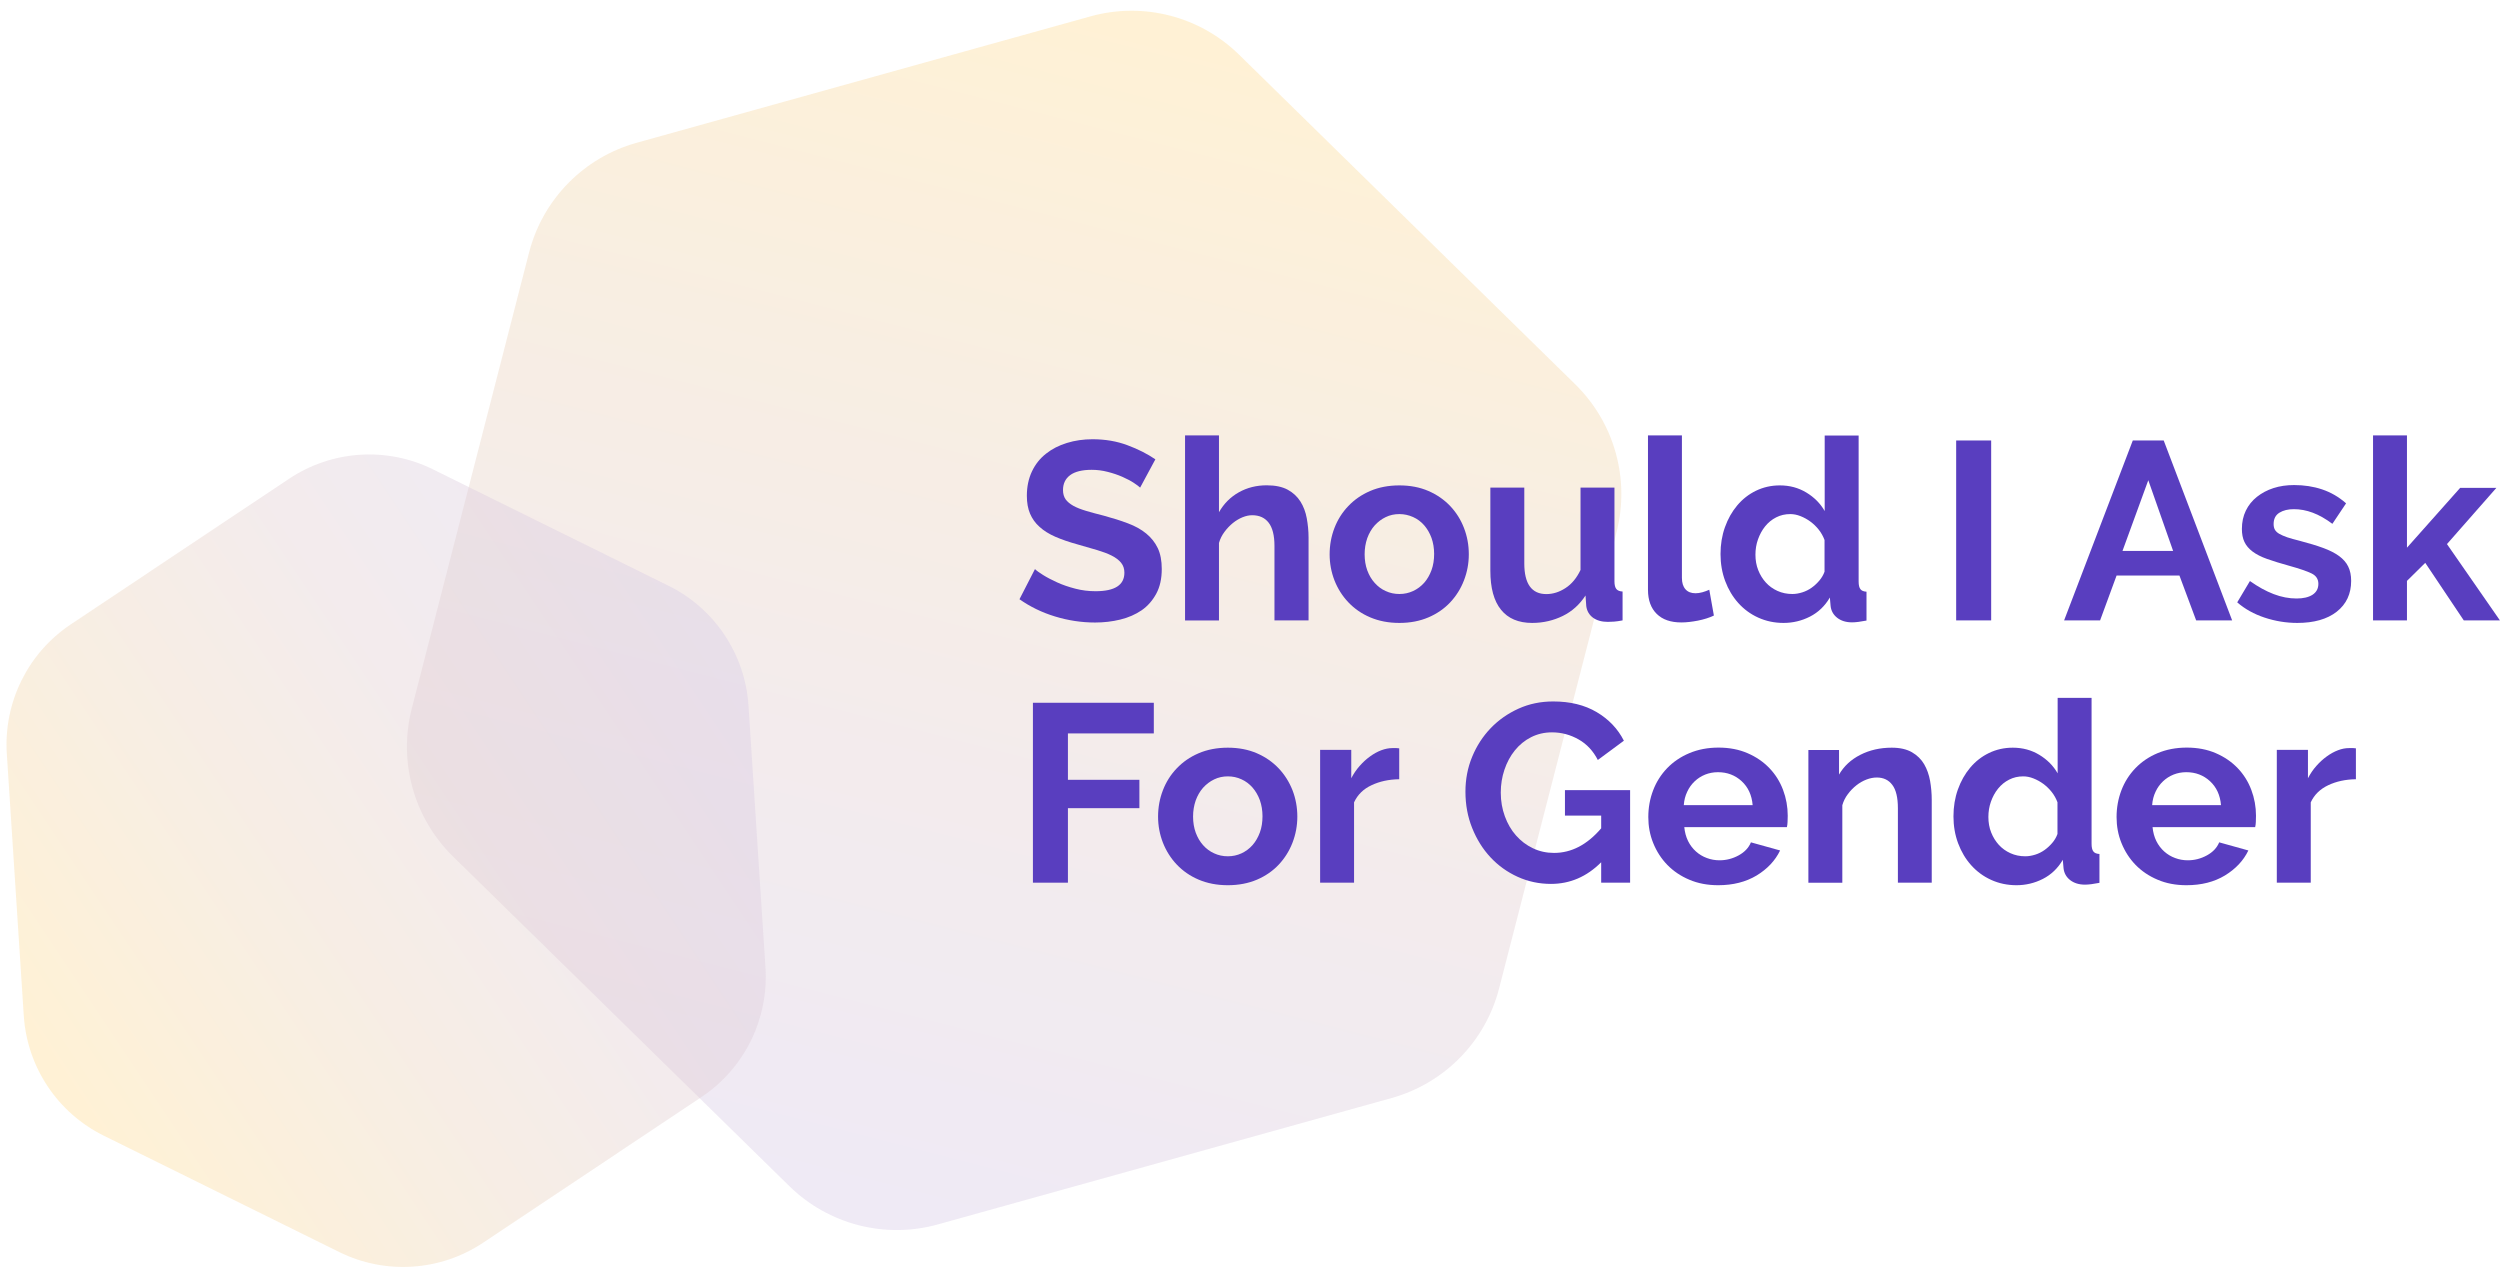
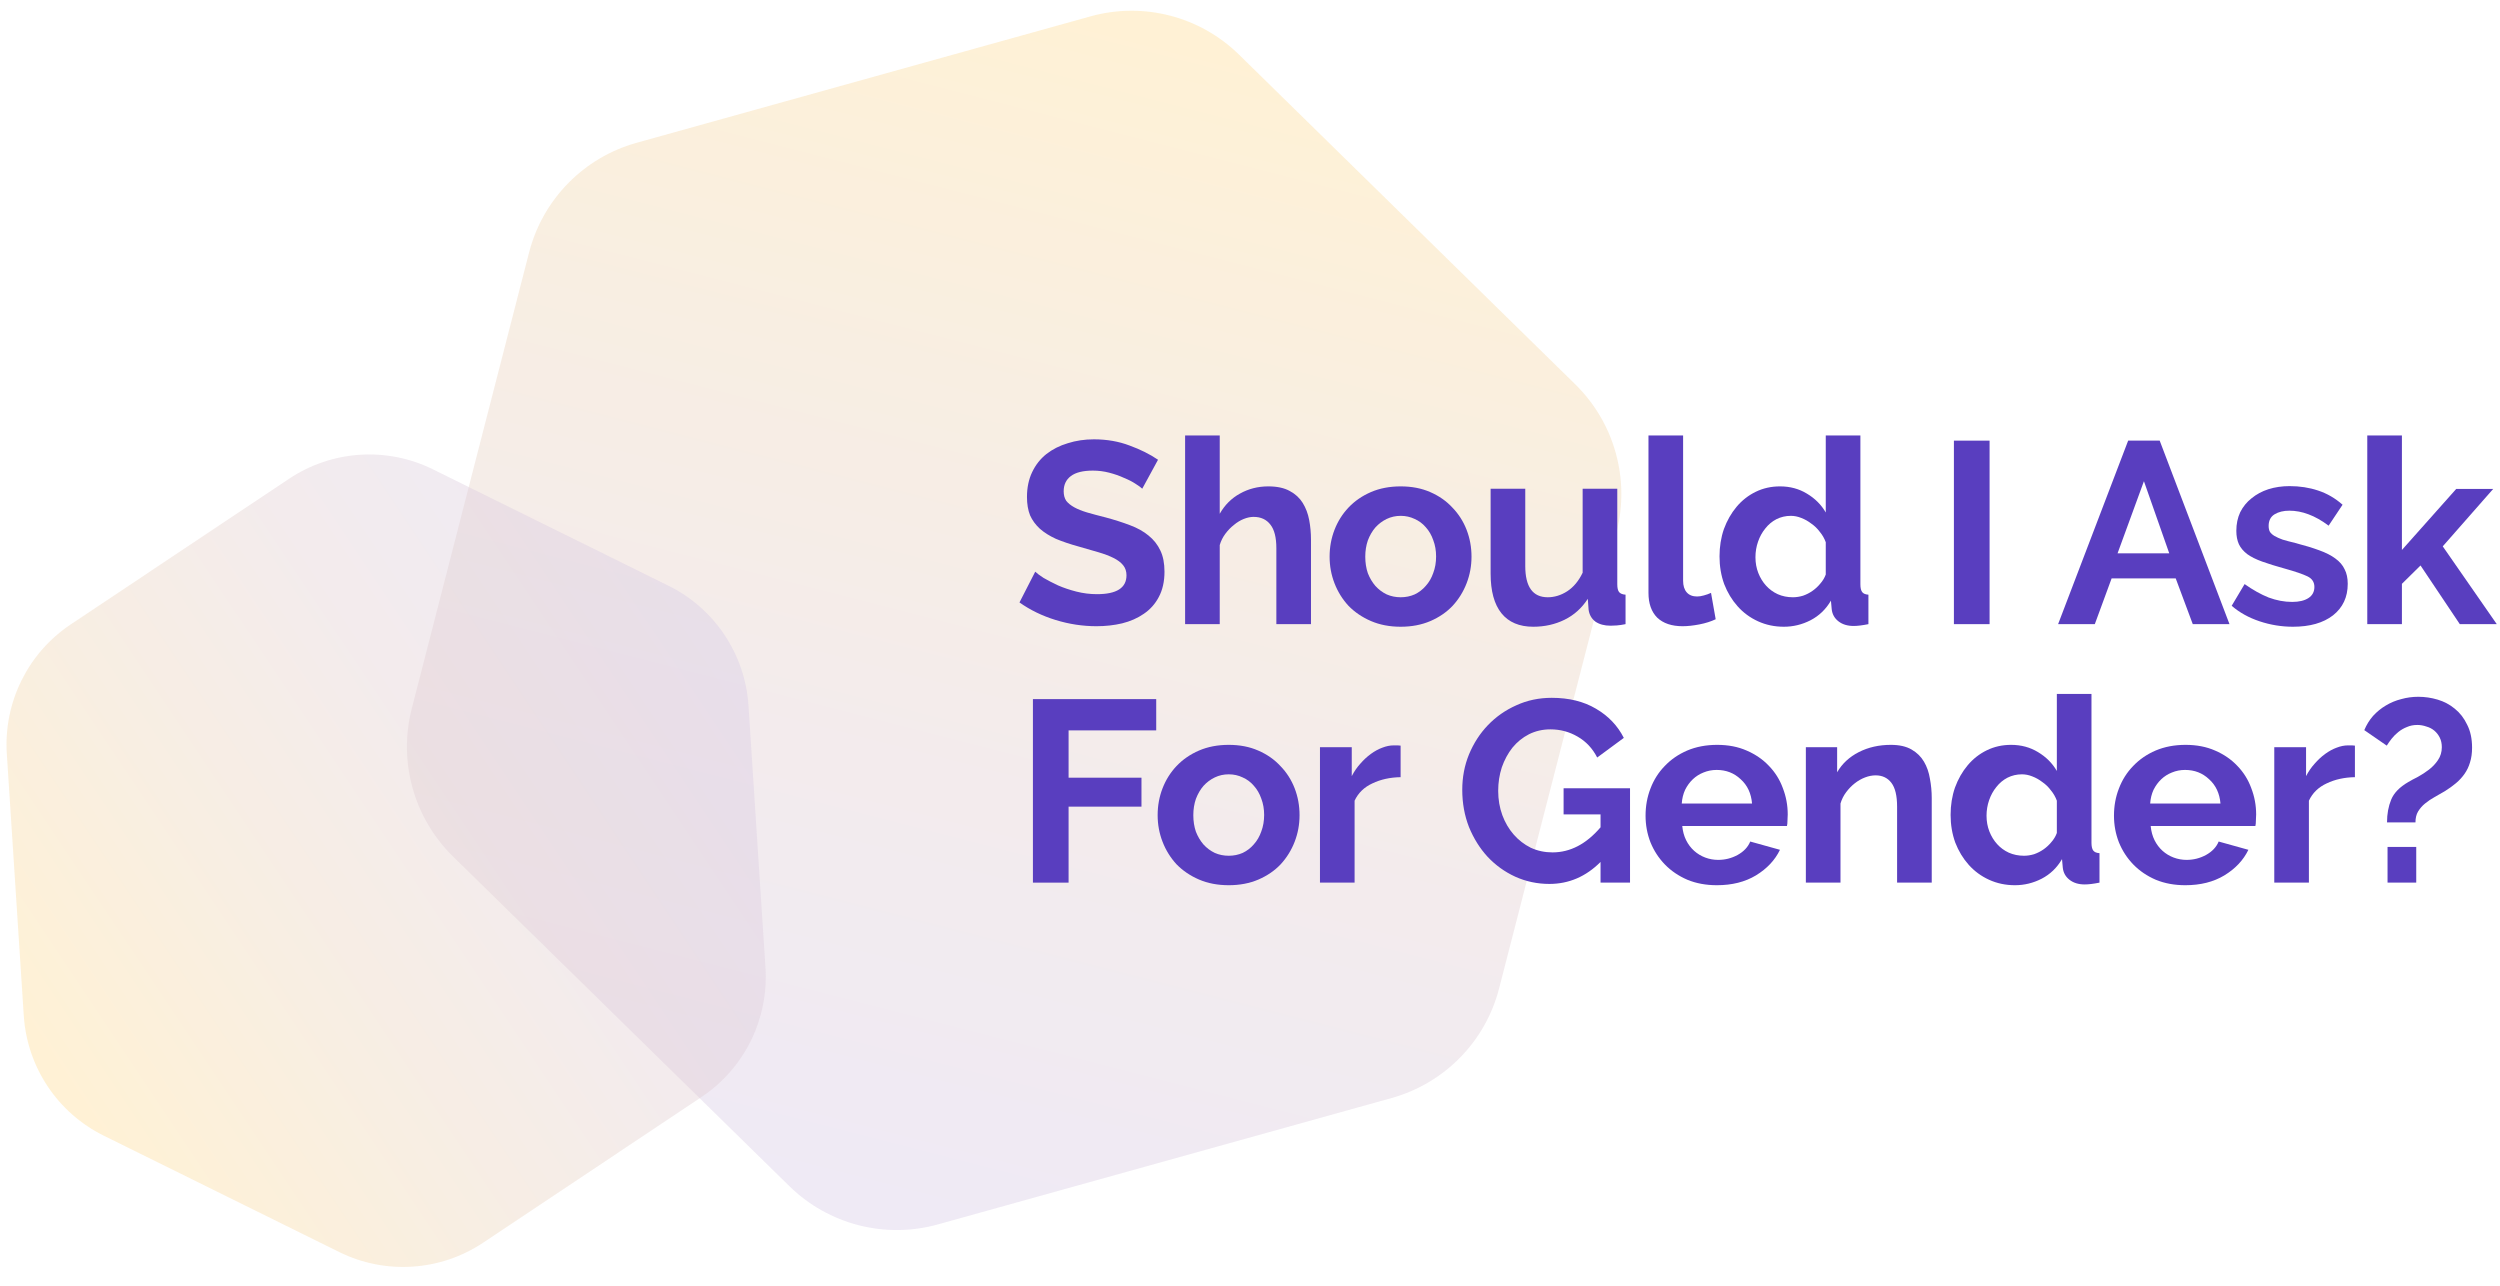
<svg xmlns="http://www.w3.org/2000/svg" width="210" height="108" viewBox="0 0 210 108" fill="none">
  <path opacity="0.4" d="M125.927 83.02L135.786 44.711C136.936 40.25 135.614 35.513 132.323 32.284L104.081 4.592C100.79 1.363 96.025 0.138 91.591 1.377L53.476 11.994C49.035 13.233 45.593 16.744 44.443 21.206L34.59 59.514C33.441 63.976 34.762 68.713 38.053 71.942L66.303 99.633C69.594 102.862 74.358 104.088 78.792 102.848L116.901 92.232C121.342 90.992 124.784 87.481 125.927 83.02Z" fill="url(#paint0_linear)" />
  <path opacity="0.4" d="M24.284 40.215L5.942 52.45C2.341 54.853 0.296 58.998 0.572 63.315L1.997 85.319C2.279 89.643 4.84 93.485 8.723 95.399L28.49 105.169C32.373 107.09 36.986 106.787 40.587 104.384L58.929 92.149C62.53 89.746 64.575 85.602 64.299 81.284L62.874 59.28C62.592 54.956 60.031 51.114 56.147 49.2L36.38 39.431C32.497 37.51 27.891 37.812 24.284 40.215Z" fill="url(#paint1_linear)" />
-   <path d="M95.771 40.959C95.674 40.863 95.488 40.725 95.227 40.553C94.965 40.381 94.641 40.215 94.27 40.05C93.891 39.885 93.485 39.747 93.044 39.637C92.604 39.52 92.156 39.465 91.702 39.465C90.896 39.465 90.29 39.616 89.891 39.913C89.492 40.209 89.292 40.629 89.292 41.166C89.292 41.475 89.368 41.737 89.512 41.944C89.664 42.15 89.877 42.329 90.159 42.487C90.442 42.646 90.8 42.783 91.233 42.914C91.667 43.045 92.163 43.176 92.734 43.321C93.471 43.52 94.146 43.734 94.745 43.961C95.351 44.188 95.86 44.47 96.28 44.815C96.7 45.159 97.024 45.565 97.251 46.04C97.478 46.515 97.588 47.1 97.588 47.796C97.588 48.601 97.437 49.297 97.127 49.868C96.817 50.44 96.411 50.908 95.895 51.266C95.378 51.617 94.779 51.879 94.105 52.044C93.43 52.209 92.728 52.292 91.984 52.292C90.848 52.292 89.726 52.12 88.617 51.782C87.509 51.445 86.517 50.956 85.636 50.336L86.937 47.803C87.068 47.934 87.295 48.099 87.626 48.305C87.956 48.512 88.356 48.718 88.81 48.925C89.264 49.132 89.767 49.304 90.325 49.448C90.875 49.593 91.447 49.662 92.025 49.662C93.643 49.662 94.449 49.145 94.449 48.106C94.449 47.782 94.359 47.5 94.173 47.273C93.987 47.045 93.726 46.846 93.388 46.674C93.051 46.502 92.638 46.35 92.156 46.205C91.674 46.061 91.137 45.909 90.538 45.737C89.815 45.538 89.189 45.324 88.652 45.09C88.121 44.856 87.674 44.581 87.323 44.257C86.965 43.94 86.703 43.568 86.524 43.148C86.345 42.728 86.256 42.233 86.256 41.648C86.256 40.883 86.4 40.202 86.682 39.603C86.965 39.004 87.357 38.508 87.867 38.109C88.369 37.709 88.954 37.413 89.622 37.207C90.29 37 91.006 36.897 91.77 36.897C92.838 36.897 93.815 37.062 94.71 37.4C95.605 37.73 96.383 38.129 97.051 38.584L95.771 40.959Z" fill="#593EBF" />
-   <path d="M109.906 52.113H107.055V45.854C107.055 44.973 106.89 44.326 106.566 43.906C106.243 43.486 105.781 43.279 105.182 43.279C104.928 43.279 104.659 43.334 104.37 43.451C104.088 43.568 103.819 43.727 103.564 43.933C103.31 44.14 103.076 44.381 102.862 44.67C102.649 44.952 102.49 45.269 102.394 45.606V52.12H99.544V36.573H102.394V43.025C102.807 42.302 103.365 41.744 104.067 41.351C104.769 40.959 105.547 40.766 106.401 40.766C107.124 40.766 107.716 40.89 108.171 41.138C108.625 41.386 108.976 41.716 109.238 42.13C109.499 42.543 109.671 43.011 109.768 43.534C109.864 44.057 109.919 44.601 109.919 45.152V52.113H109.906Z" fill="#593EBF" />
-   <path d="M117.548 52.326C116.639 52.326 115.827 52.168 115.097 51.858C114.367 51.548 113.761 51.121 113.259 50.591C112.756 50.061 112.37 49.448 112.095 48.753C111.827 48.057 111.689 47.328 111.689 46.563C111.689 45.785 111.827 45.042 112.095 44.346C112.364 43.651 112.749 43.038 113.259 42.508C113.761 41.978 114.374 41.551 115.097 41.241C115.82 40.931 116.639 40.773 117.548 40.773C118.457 40.773 119.269 40.931 119.985 41.241C120.701 41.551 121.314 41.978 121.817 42.508C122.319 43.038 122.705 43.651 122.973 44.346C123.242 45.042 123.38 45.779 123.38 46.563C123.38 47.328 123.242 48.057 122.973 48.753C122.705 49.448 122.319 50.061 121.824 50.591C121.328 51.121 120.715 51.548 119.992 51.858C119.269 52.168 118.457 52.326 117.548 52.326ZM114.629 46.557C114.629 47.052 114.705 47.507 114.849 47.906C115.001 48.312 115.2 48.663 115.469 48.959C115.73 49.255 116.04 49.49 116.398 49.648C116.749 49.813 117.135 49.896 117.548 49.896C117.961 49.896 118.34 49.813 118.698 49.648C119.056 49.483 119.359 49.255 119.627 48.959C119.889 48.663 120.095 48.305 120.247 47.892C120.398 47.479 120.467 47.025 120.467 46.529C120.467 46.047 120.392 45.599 120.247 45.186C120.095 44.773 119.889 44.422 119.627 44.119C119.366 43.823 119.056 43.589 118.698 43.431C118.34 43.272 117.961 43.183 117.548 43.183C117.135 43.183 116.749 43.266 116.398 43.438C116.04 43.61 115.737 43.844 115.469 44.14C115.207 44.436 115.001 44.794 114.849 45.207C114.705 45.627 114.629 46.075 114.629 46.557Z" fill="#593EBF" />
-   <path d="M128.702 52.326C127.552 52.326 126.677 51.954 126.085 51.218C125.486 50.481 125.19 49.386 125.19 47.94V40.959H128.041V47.328C128.041 49.042 128.66 49.903 129.893 49.903C130.444 49.903 130.981 49.737 131.497 49.4C132.013 49.069 132.44 48.56 132.764 47.878V40.959H135.614V48.835C135.614 49.132 135.669 49.345 135.773 49.476C135.876 49.607 136.055 49.675 136.296 49.689V52.113C136.014 52.168 135.773 52.202 135.58 52.216C135.387 52.23 135.215 52.237 135.057 52.237C134.547 52.237 134.134 52.12 133.81 51.886C133.494 51.651 133.301 51.328 133.246 50.915L133.184 50.02C132.688 50.784 132.048 51.362 131.27 51.741C130.492 52.12 129.638 52.326 128.702 52.326Z" fill="#593EBF" />
-   <path d="M138.43 36.573H141.281V48.539C141.281 48.953 141.377 49.269 141.577 49.496C141.776 49.724 142.059 49.834 142.43 49.834C142.603 49.834 142.788 49.806 142.995 49.751C143.202 49.696 143.394 49.62 143.58 49.538L143.966 51.706C143.58 51.892 143.133 52.03 142.623 52.133C142.114 52.23 141.652 52.285 141.239 52.285C140.344 52.285 139.656 52.051 139.167 51.569C138.678 51.087 138.43 50.419 138.43 49.538V36.573Z" fill="#593EBF" />
-   <path d="M149.818 52.326C149.054 52.326 148.345 52.175 147.691 51.879C147.037 51.583 146.479 51.169 146.011 50.646C145.543 50.123 145.178 49.51 144.916 48.808C144.654 48.106 144.524 47.348 144.524 46.543C144.524 45.73 144.647 44.98 144.895 44.285C145.143 43.589 145.487 42.976 145.928 42.453C146.369 41.93 146.892 41.517 147.505 41.221C148.118 40.925 148.785 40.773 149.508 40.773C150.335 40.773 151.071 40.973 151.732 41.372C152.393 41.772 152.91 42.288 153.274 42.928V36.587H156.125V48.849C156.125 49.145 156.173 49.359 156.276 49.49C156.373 49.62 156.545 49.689 156.786 49.703V52.127C156.29 52.223 155.884 52.278 155.574 52.278C155.065 52.278 154.645 52.147 154.321 51.892C153.997 51.638 153.811 51.3 153.77 50.894L153.708 50.192C153.295 50.901 152.737 51.438 152.035 51.796C151.333 52.154 150.589 52.326 149.818 52.326ZM150.562 49.896C150.83 49.896 151.106 49.848 151.395 49.758C151.677 49.669 151.939 49.538 152.18 49.366C152.421 49.194 152.634 48.994 152.827 48.767C153.02 48.539 153.164 48.292 153.261 48.023V45.358C153.144 45.049 152.985 44.76 152.779 44.498C152.572 44.236 152.338 44.009 152.076 43.816C151.815 43.623 151.539 43.472 151.243 43.355C150.947 43.238 150.665 43.183 150.383 43.183C149.956 43.183 149.563 43.272 149.198 43.458C148.834 43.644 148.531 43.892 148.269 44.216C148.014 44.532 147.815 44.904 147.67 45.31C147.525 45.717 147.457 46.15 147.457 46.591C147.457 47.059 147.532 47.493 147.691 47.892C147.849 48.292 148.062 48.636 148.331 48.932C148.599 49.228 148.923 49.462 149.302 49.634C149.694 49.813 150.107 49.896 150.562 49.896Z" fill="#593EBF" />
-   <path d="M164.318 52.113V37H167.258V52.113H164.318Z" fill="#593EBF" />
-   <path d="M179.155 37H181.751L187.5 52.113H184.477L183.073 48.347H177.792L176.408 52.113H173.385L179.155 37ZM182.543 46.281L180.456 40.339L178.288 46.281H182.543Z" fill="#593EBF" />
-   <path d="M192.973 52.326C192.037 52.326 191.121 52.175 190.226 51.879C189.331 51.583 188.567 51.156 187.927 50.598L188.994 48.808C189.675 49.29 190.336 49.655 190.984 49.903C191.631 50.151 192.271 50.274 192.911 50.274C193.476 50.274 193.924 50.171 194.254 49.958C194.578 49.744 194.743 49.441 194.743 49.042C194.743 48.643 194.55 48.353 194.171 48.168C193.786 47.982 193.166 47.768 192.299 47.527C191.576 47.328 190.956 47.135 190.447 46.956C189.937 46.777 189.524 46.563 189.214 46.329C188.904 46.095 188.677 45.827 188.533 45.524C188.388 45.221 188.319 44.856 188.319 44.429C188.319 43.864 188.429 43.348 188.65 42.894C188.87 42.439 189.18 42.054 189.579 41.737C189.978 41.42 190.44 41.172 190.97 41C191.5 40.828 192.078 40.745 192.705 40.745C193.545 40.745 194.323 40.863 195.06 41.11C195.796 41.358 196.464 41.744 197.07 42.281L195.92 44.002C195.349 43.575 194.805 43.266 194.268 43.066C193.731 42.866 193.207 42.77 192.684 42.77C192.202 42.77 191.796 42.866 191.472 43.066C191.149 43.266 190.984 43.582 190.984 44.023C190.984 44.222 191.025 44.388 191.101 44.512C191.176 44.636 191.3 44.753 191.472 44.849C191.645 44.945 191.865 45.042 192.14 45.138C192.416 45.228 192.76 45.324 193.173 45.427C193.937 45.627 194.598 45.827 195.142 46.026C195.686 46.226 196.134 46.453 196.485 46.708C196.829 46.963 197.091 47.259 197.249 47.589C197.414 47.92 197.497 48.326 197.497 48.794C197.497 49.889 197.091 50.749 196.285 51.383C195.48 52.016 194.364 52.326 192.973 52.326Z" fill="#593EBF" />
-   <path d="M206.957 52.113L203.721 47.279L202.185 48.794V52.113H199.335V36.573H202.185V46.006L206.654 40.98H209.697L205.545 45.703L209.993 52.113H206.957Z" fill="#593EBF" />
-   <path d="M86.765 74.145V59.032H96.92V61.607H89.705V65.504H95.709V67.886H89.705V74.145H86.765Z" fill="#593EBF" />
-   <path d="M103.138 74.358C102.229 74.358 101.416 74.2 100.687 73.89C99.957 73.58 99.351 73.153 98.848 72.623C98.346 72.093 97.96 71.48 97.685 70.785C97.416 70.09 97.278 69.36 97.278 68.596C97.278 67.817 97.416 67.074 97.685 66.379C97.953 65.683 98.339 65.07 98.848 64.54C99.351 64.01 99.964 63.583 100.687 63.273C101.409 62.964 102.229 62.805 103.138 62.805C104.046 62.805 104.859 62.964 105.575 63.273C106.291 63.583 106.904 64.01 107.406 64.54C107.909 65.07 108.294 65.683 108.57 66.379C108.838 67.074 108.976 67.811 108.976 68.596C108.976 69.36 108.838 70.09 108.57 70.785C108.301 71.48 107.916 72.093 107.42 72.623C106.924 73.153 106.312 73.58 105.589 73.89C104.866 74.2 104.04 74.358 103.138 74.358ZM100.218 68.589C100.218 69.084 100.294 69.539 100.439 69.938C100.59 70.344 100.79 70.695 101.058 70.992C101.32 71.287 101.63 71.522 101.988 71.68C102.339 71.845 102.724 71.928 103.138 71.928C103.551 71.928 103.929 71.845 104.287 71.68C104.639 71.515 104.948 71.287 105.21 70.992C105.472 70.695 105.678 70.337 105.83 69.924C105.981 69.511 106.05 69.057 106.05 68.561C106.05 68.079 105.974 67.632 105.83 67.219C105.678 66.805 105.472 66.454 105.21 66.151C104.948 65.855 104.639 65.621 104.287 65.463C103.929 65.298 103.551 65.215 103.138 65.215C102.724 65.215 102.346 65.298 101.988 65.47C101.63 65.642 101.327 65.876 101.058 66.172C100.797 66.468 100.59 66.826 100.439 67.239C100.294 67.659 100.218 68.107 100.218 68.589Z" fill="#593EBF" />
-   <path d="M117.527 65.456C116.66 65.47 115.889 65.635 115.207 65.959C114.525 66.275 114.037 66.757 113.741 67.397V74.145H110.89V62.991H113.506V65.373C113.706 64.988 113.94 64.644 114.209 64.341C114.477 64.038 114.766 63.769 115.083 63.542C115.393 63.315 115.71 63.142 116.033 63.019C116.35 62.902 116.66 62.84 116.956 62.84C117.114 62.84 117.231 62.84 117.307 62.84C117.383 62.84 117.458 62.846 117.534 62.86V65.456H117.527Z" fill="#593EBF" />
-   <path d="M134.492 72.437C133.287 73.642 131.883 74.248 130.278 74.248C129.287 74.248 128.351 74.048 127.476 73.649C126.602 73.25 125.844 72.706 125.197 72.01C124.55 71.315 124.04 70.496 123.662 69.552C123.283 68.609 123.097 67.59 123.097 66.496C123.097 65.463 123.283 64.485 123.662 63.569C124.04 62.654 124.557 61.855 125.218 61.166C125.879 60.478 126.657 59.934 127.552 59.528C128.447 59.122 129.418 58.922 130.471 58.922C131.889 58.922 133.108 59.218 134.12 59.817C135.132 60.416 135.897 61.215 136.406 62.22L134.217 63.838C133.831 63.087 133.301 62.509 132.612 62.117C131.924 61.724 131.173 61.518 130.368 61.518C129.728 61.518 129.142 61.655 128.612 61.924C128.082 62.192 127.628 62.564 127.249 63.032C126.87 63.501 126.581 64.038 126.375 64.65C126.168 65.263 126.065 65.903 126.065 66.585C126.065 67.294 126.182 67.955 126.409 68.575C126.636 69.194 126.946 69.731 127.345 70.179C127.745 70.633 128.213 70.991 128.764 71.253C129.308 71.515 129.9 71.645 130.54 71.645C132 71.645 133.322 70.957 134.499 69.58V68.513H131.456V66.372H136.929V74.145H134.499V72.437H134.492Z" fill="#593EBF" />
-   <path d="M144.331 74.358C143.436 74.358 142.63 74.207 141.907 73.897C141.184 73.594 140.565 73.174 140.055 72.651C139.546 72.127 139.153 71.515 138.871 70.819C138.589 70.124 138.458 69.394 138.458 68.63C138.458 67.838 138.595 67.088 138.864 66.385C139.132 65.683 139.525 65.064 140.034 64.533C140.544 64.003 141.164 63.576 141.9 63.267C142.637 62.957 143.449 62.798 144.358 62.798C145.267 62.798 146.079 62.957 146.795 63.267C147.512 63.576 148.124 63.996 148.627 64.52C149.13 65.043 149.515 65.656 149.777 66.351C150.038 67.046 150.169 67.769 150.169 68.52C150.169 68.706 150.162 68.885 150.155 69.05C150.148 69.222 150.128 69.36 150.1 69.477H141.48C141.522 69.918 141.632 70.31 141.797 70.647C141.969 70.992 142.189 71.281 142.458 71.522C142.726 71.763 143.029 71.948 143.374 72.073C143.718 72.203 144.069 72.265 144.441 72.265C145.005 72.265 145.542 72.127 146.045 71.852C146.548 71.577 146.892 71.212 147.078 70.757L149.529 71.439C149.116 72.293 148.462 72.988 147.56 73.539C146.651 74.083 145.577 74.358 144.331 74.358ZM147.222 67.632C147.154 66.792 146.844 66.124 146.3 65.621C145.756 65.119 145.088 64.864 144.31 64.864C143.924 64.864 143.566 64.933 143.236 65.064C142.899 65.201 142.609 65.387 142.355 65.628C142.1 65.869 141.886 66.158 141.728 66.502C141.563 66.847 141.466 67.219 141.439 67.632H147.222Z" fill="#593EBF" />
-   <path d="M162.273 74.145H159.423V67.886C159.423 66.991 159.264 66.337 158.954 65.931C158.645 65.518 158.211 65.311 157.653 65.311C157.371 65.311 157.082 65.366 156.779 65.483C156.476 65.6 156.2 65.759 155.939 65.965C155.677 66.172 155.436 66.413 155.223 66.702C155.009 66.984 154.851 67.301 154.755 67.638V74.152H151.904V62.998H154.479V65.064C154.892 64.354 155.484 63.803 156.269 63.404C157.054 63.005 157.929 62.805 158.906 62.805C159.602 62.805 160.166 62.936 160.607 63.191C161.048 63.446 161.385 63.783 161.626 64.189C161.867 64.602 162.032 65.07 162.128 65.594C162.218 66.117 162.266 66.654 162.266 67.191V74.145H162.273Z" fill="#593EBF" />
-   <path d="M169.385 74.358C168.621 74.358 167.912 74.207 167.258 73.911C166.604 73.615 166.046 73.201 165.578 72.678C165.11 72.155 164.745 71.542 164.483 70.84C164.221 70.138 164.091 69.38 164.091 68.575C164.091 67.762 164.215 67.012 164.462 66.317C164.71 65.621 165.055 65.008 165.495 64.485C165.936 63.962 166.459 63.549 167.072 63.253C167.685 62.957 168.352 62.805 169.075 62.805C169.902 62.805 170.638 63.005 171.299 63.404C171.96 63.803 172.477 64.32 172.842 64.96V58.619H175.692V70.881C175.692 71.177 175.74 71.391 175.843 71.522C175.94 71.652 176.112 71.721 176.353 71.735V74.159C175.857 74.255 175.451 74.31 175.141 74.31C174.632 74.31 174.212 74.179 173.888 73.924C173.564 73.67 173.379 73.332 173.337 72.926L173.275 72.224C172.862 72.933 172.304 73.47 171.602 73.828C170.9 74.186 170.149 74.358 169.385 74.358ZM170.129 71.928C170.397 71.928 170.673 71.88 170.962 71.79C171.244 71.701 171.506 71.57 171.747 71.398C171.988 71.225 172.201 71.026 172.394 70.799C172.587 70.571 172.731 70.324 172.828 70.055V67.391C172.711 67.081 172.552 66.791 172.346 66.53C172.139 66.268 171.905 66.041 171.644 65.848C171.382 65.656 171.106 65.504 170.81 65.387C170.514 65.27 170.232 65.215 169.95 65.215C169.523 65.215 169.13 65.304 168.766 65.49C168.401 65.676 168.098 65.924 167.836 66.248C167.574 66.571 167.382 66.936 167.237 67.342C167.093 67.749 167.024 68.182 167.024 68.623C167.024 69.091 167.099 69.525 167.258 69.924C167.416 70.324 167.63 70.668 167.898 70.964C168.167 71.26 168.49 71.494 168.869 71.666C169.261 71.845 169.674 71.928 170.129 71.928Z" fill="#593EBF" />
-   <path d="M183.665 74.358C182.77 74.358 181.964 74.207 181.241 73.897C180.518 73.594 179.899 73.174 179.389 72.651C178.88 72.127 178.487 71.515 178.205 70.819C177.923 70.124 177.792 69.394 177.792 68.63C177.792 67.838 177.93 67.088 178.198 66.385C178.467 65.683 178.859 65.064 179.369 64.533C179.878 64.003 180.498 63.576 181.234 63.267C181.971 62.957 182.784 62.798 183.692 62.798C184.601 62.798 185.414 62.957 186.13 63.267C186.846 63.576 187.458 63.996 187.961 64.52C188.464 65.043 188.849 65.656 189.111 66.351C189.372 67.046 189.503 67.769 189.503 68.52C189.503 68.706 189.496 68.885 189.49 69.05C189.483 69.222 189.462 69.36 189.434 69.477H180.814C180.856 69.918 180.966 70.31 181.131 70.647C181.303 70.992 181.524 71.281 181.792 71.522C182.061 71.763 182.364 71.948 182.708 72.073C183.052 72.203 183.403 72.265 183.775 72.265C184.34 72.265 184.877 72.127 185.379 71.852C185.882 71.577 186.226 71.212 186.412 70.757L188.863 71.439C188.45 72.293 187.796 72.988 186.894 73.539C185.992 74.083 184.918 74.358 183.665 74.358ZM186.563 67.632C186.495 66.792 186.185 66.124 185.641 65.621C185.097 65.119 184.429 64.864 183.651 64.864C183.265 64.864 182.907 64.933 182.577 65.064C182.24 65.201 181.95 65.387 181.696 65.628C181.441 65.869 181.227 66.158 181.069 66.502C180.904 66.847 180.808 67.219 180.78 67.632H186.563Z" fill="#593EBF" />
-   <path d="M197.889 65.456C197.022 65.47 196.251 65.635 195.569 65.959C194.887 66.282 194.399 66.757 194.103 67.397V74.145H191.252V62.991H193.868V65.373C194.068 64.988 194.302 64.644 194.571 64.341C194.839 64.038 195.128 63.769 195.445 63.542C195.755 63.315 196.072 63.142 196.395 63.019C196.719 62.895 197.022 62.84 197.318 62.84C197.476 62.84 197.593 62.84 197.669 62.84C197.745 62.84 197.82 62.846 197.896 62.86V65.456H197.889Z" fill="#593EBF" />
+   <path d="M95.949 41.051C95.848 40.95 95.66 40.812 95.385 40.639C95.124 40.465 94.799 40.298 94.408 40.139C94.031 39.965 93.619 39.821 93.17 39.705C92.722 39.589 92.266 39.531 91.802 39.531C90.977 39.531 90.362 39.683 89.957 39.987C89.551 40.291 89.349 40.718 89.349 41.268C89.349 41.587 89.421 41.854 89.566 42.072C89.725 42.274 89.95 42.455 90.239 42.614C90.528 42.774 90.89 42.918 91.325 43.049C91.773 43.179 92.287 43.316 92.866 43.461C93.619 43.664 94.299 43.881 94.907 44.112C95.53 44.344 96.051 44.634 96.471 44.981C96.905 45.328 97.238 45.748 97.469 46.24C97.701 46.718 97.817 47.312 97.817 48.021C97.817 48.846 97.657 49.555 97.339 50.149C97.035 50.728 96.615 51.198 96.08 51.56C95.559 51.922 94.951 52.19 94.256 52.363C93.576 52.523 92.859 52.602 92.106 52.602C90.948 52.602 89.805 52.428 88.676 52.081C87.547 51.734 86.533 51.242 85.636 50.605L86.96 48.021C87.091 48.151 87.322 48.325 87.655 48.542C88.003 48.745 88.408 48.955 88.871 49.172C89.334 49.374 89.848 49.548 90.413 49.693C90.977 49.837 91.556 49.91 92.15 49.91C93.8 49.91 94.625 49.382 94.625 48.325C94.625 47.992 94.531 47.71 94.343 47.478C94.154 47.246 93.887 47.044 93.539 46.87C93.192 46.696 92.772 46.537 92.28 46.392C91.788 46.248 91.238 46.088 90.63 45.915C89.892 45.712 89.248 45.495 88.697 45.263C88.162 45.017 87.713 44.735 87.351 44.416C86.989 44.084 86.714 43.707 86.526 43.288C86.352 42.853 86.266 42.339 86.266 41.746C86.266 40.964 86.41 40.269 86.7 39.661C86.989 39.053 87.387 38.547 87.894 38.142C88.415 37.736 89.016 37.432 89.696 37.23C90.376 37.013 91.108 36.904 91.889 36.904C92.975 36.904 93.974 37.078 94.885 37.425C95.797 37.758 96.594 38.156 97.274 38.619L95.949 41.051Z" fill="#593EBF" />
+   <path d="M110.123 52.428H107.214V46.045C107.214 45.148 107.047 44.489 106.714 44.069C106.381 43.635 105.911 43.418 105.303 43.418C105.042 43.418 104.767 43.476 104.478 43.591C104.188 43.707 103.913 43.874 103.653 44.091C103.392 44.294 103.153 44.539 102.936 44.829C102.719 45.119 102.56 45.437 102.458 45.784V52.428H99.549V36.578H102.458V43.157C102.878 42.419 103.443 41.854 104.152 41.464C104.876 41.058 105.672 40.856 106.54 40.856C107.279 40.856 107.879 40.986 108.343 41.246C108.806 41.492 109.168 41.825 109.428 42.245C109.689 42.665 109.87 43.143 109.971 43.678C110.072 44.214 110.123 44.764 110.123 45.328V52.428Z" fill="#593EBF" />
+   <path d="M117.658 52.646C116.731 52.646 115.899 52.486 115.161 52.168C114.422 51.849 113.793 51.422 113.272 50.887C112.765 50.337 112.374 49.707 112.099 48.998C111.824 48.289 111.687 47.543 111.687 46.761C111.687 45.965 111.824 45.213 112.099 44.503C112.374 43.794 112.765 43.172 113.272 42.636C113.793 42.086 114.422 41.652 115.161 41.333C115.899 41.015 116.731 40.856 117.658 40.856C118.584 40.856 119.409 41.015 120.133 41.333C120.871 41.652 121.494 42.086 122 42.636C122.521 43.172 122.919 43.794 123.194 44.503C123.469 45.213 123.607 45.965 123.607 46.761C123.607 47.543 123.469 48.289 123.194 48.998C122.919 49.707 122.529 50.337 122.022 50.887C121.515 51.422 120.893 51.849 120.155 52.168C119.416 52.486 118.584 52.646 117.658 52.646ZM114.683 46.761C114.683 47.268 114.755 47.731 114.9 48.151C115.059 48.556 115.269 48.911 115.53 49.215C115.805 49.519 116.123 49.758 116.485 49.931C116.847 50.091 117.238 50.17 117.658 50.17C118.077 50.17 118.468 50.091 118.83 49.931C119.192 49.758 119.503 49.519 119.764 49.215C120.039 48.911 120.249 48.549 120.393 48.129C120.553 47.71 120.632 47.246 120.632 46.74C120.632 46.248 120.553 45.792 120.393 45.372C120.249 44.952 120.039 44.59 119.764 44.286C119.503 43.982 119.192 43.751 118.83 43.591C118.468 43.418 118.077 43.331 117.658 43.331C117.238 43.331 116.847 43.418 116.485 43.591C116.123 43.765 115.805 44.004 115.53 44.308C115.269 44.612 115.059 44.974 114.9 45.394C114.755 45.813 114.683 46.269 114.683 46.761Z" fill="#593EBF" />
+   <path d="M128.795 52.646C127.623 52.646 126.732 52.269 126.124 51.517C125.516 50.764 125.212 49.649 125.212 48.173V41.051H128.122V47.543C128.122 49.295 128.752 50.17 130.011 50.17C130.575 50.17 131.118 50.004 131.639 49.671C132.175 49.324 132.609 48.803 132.942 48.108V41.051H135.852V49.085C135.852 49.389 135.902 49.606 136.004 49.736C136.119 49.866 136.3 49.939 136.546 49.953V52.428C136.257 52.486 136.011 52.523 135.808 52.537C135.62 52.551 135.446 52.559 135.287 52.559C134.766 52.559 134.339 52.443 134.006 52.211C133.688 51.965 133.499 51.632 133.442 51.213L133.376 50.301C132.87 51.082 132.218 51.669 131.422 52.059C130.626 52.45 129.75 52.646 128.795 52.646Z" fill="#593EBF" />
+   <path d="M138.472 36.578H141.381V48.781C141.381 49.2 141.482 49.526 141.685 49.758C141.888 49.989 142.177 50.105 142.554 50.105C142.727 50.105 142.915 50.076 143.118 50.018C143.335 49.961 143.538 49.888 143.726 49.801L144.117 52.016C143.726 52.204 143.27 52.349 142.749 52.45C142.228 52.551 141.757 52.602 141.338 52.602C140.426 52.602 139.716 52.363 139.21 51.886C138.718 51.394 138.472 50.699 138.472 49.801V36.578Z" fill="#593EBF" />
+   <path d="M149.846 52.646C149.065 52.646 148.341 52.494 147.675 52.19C147.009 51.886 146.438 51.466 145.96 50.93C145.482 50.395 145.106 49.772 144.831 49.063C144.57 48.339 144.44 47.565 144.44 46.74C144.44 45.915 144.563 45.148 144.809 44.438C145.07 43.729 145.424 43.106 145.873 42.571C146.322 42.035 146.857 41.616 147.48 41.312C148.102 41.008 148.783 40.856 149.521 40.856C150.36 40.856 151.113 41.058 151.779 41.464C152.459 41.869 152.988 42.397 153.364 43.049V36.578H156.273V49.085C156.273 49.389 156.324 49.606 156.425 49.736C156.527 49.866 156.7 49.939 156.947 49.953V52.428C156.44 52.53 156.027 52.581 155.709 52.581C155.188 52.581 154.761 52.45 154.428 52.19C154.095 51.929 153.907 51.589 153.863 51.169L153.798 50.453C153.378 51.176 152.807 51.726 152.083 52.103C151.374 52.465 150.628 52.646 149.846 52.646ZM150.606 50.17C150.881 50.17 151.164 50.127 151.453 50.04C151.743 49.939 152.011 49.801 152.257 49.627C152.503 49.454 152.72 49.251 152.908 49.02C153.111 48.788 153.263 48.535 153.364 48.26V45.546C153.248 45.227 153.082 44.938 152.865 44.677C152.662 44.402 152.423 44.17 152.148 43.982C151.887 43.78 151.605 43.62 151.301 43.505C151.012 43.389 150.722 43.331 150.433 43.331C149.998 43.331 149.593 43.425 149.217 43.613C148.855 43.801 148.544 44.062 148.283 44.395C148.023 44.713 147.82 45.082 147.675 45.502C147.53 45.922 147.458 46.356 147.458 46.805C147.458 47.283 147.538 47.724 147.697 48.129C147.856 48.535 148.073 48.889 148.348 49.193C148.623 49.497 148.949 49.736 149.325 49.91C149.716 50.084 150.143 50.17 150.606 50.17Z" fill="#593EBF" />
+   <path d="M164.128 52.428V37.013H167.125V52.428H164.128Z" fill="#593EBF" />
+   <path d="M178.765 37.013H181.414L187.277 52.428H184.193L182.76 48.585H177.376L175.964 52.428H172.881L178.765 37.013ZM182.217 46.479L180.09 40.421L177.875 46.479H182.217Z" fill="#593EBF" />
+   <path d="M192.607 52.646C191.652 52.646 190.718 52.494 189.806 52.19C188.894 51.886 188.113 51.451 187.461 50.887L188.547 49.063C189.242 49.555 189.915 49.931 190.566 50.192C191.232 50.438 191.891 50.561 192.542 50.561C193.121 50.561 193.577 50.453 193.91 50.236C194.243 50.018 194.409 49.707 194.409 49.302C194.409 48.897 194.214 48.6 193.823 48.412C193.432 48.224 192.795 48.006 191.913 47.76C191.174 47.558 190.545 47.362 190.024 47.174C189.502 46.986 189.083 46.776 188.764 46.544C188.446 46.298 188.214 46.023 188.069 45.719C187.925 45.401 187.852 45.025 187.852 44.59C187.852 44.011 187.961 43.49 188.178 43.027C188.41 42.564 188.728 42.173 189.133 41.854C189.539 41.522 190.009 41.268 190.545 41.094C191.095 40.921 191.688 40.834 192.325 40.834C193.179 40.834 193.975 40.957 194.713 41.203C195.466 41.449 196.154 41.847 196.776 42.397L195.604 44.156C195.025 43.722 194.46 43.403 193.91 43.201C193.374 42.998 192.839 42.897 192.303 42.897C191.811 42.897 191.399 42.998 191.066 43.201C190.733 43.403 190.566 43.729 190.566 44.178C190.566 44.38 190.603 44.547 190.675 44.677C190.762 44.807 190.892 44.923 191.066 45.025C191.239 45.126 191.464 45.227 191.739 45.328C192.028 45.415 192.383 45.509 192.803 45.611C193.584 45.813 194.25 46.016 194.8 46.219C195.365 46.421 195.821 46.653 196.168 46.913C196.53 47.174 196.791 47.478 196.95 47.825C197.124 48.158 197.21 48.564 197.21 49.041C197.21 50.156 196.798 51.039 195.973 51.69C195.148 52.327 194.026 52.646 192.607 52.646Z" fill="#593EBF" />
+   <path d="M206.624 52.428L203.324 47.5L201.761 49.041V52.428H198.851V36.578H201.761V46.197L206.32 41.073H209.425L205.191 45.893L209.729 52.428H206.624Z" fill="#593EBF" />
+   <path d="M86.765 74.141V58.725H97.122V61.352H89.761V65.326H95.884V67.758H89.761V74.141H86.765Z" fill="#593EBF" />
+   <path d="M103.213 74.358C102.287 74.358 101.454 74.199 100.716 73.881C99.978 73.562 99.348 73.135 98.827 72.6C98.321 72.049 97.93 71.42 97.655 70.71C97.38 70.001 97.242 69.256 97.242 68.474C97.242 67.678 97.38 66.925 97.655 66.216C97.93 65.507 98.321 64.884 98.827 64.349C99.348 63.799 99.978 63.364 100.716 63.046C101.454 62.727 102.287 62.568 103.213 62.568C104.14 62.568 104.965 62.727 105.688 63.046C106.427 63.364 107.049 63.799 107.556 64.349C108.077 64.884 108.475 65.507 108.75 66.216C109.025 66.925 109.162 67.678 109.162 68.474C109.162 69.256 109.025 70.001 108.75 70.71C108.475 71.42 108.084 72.049 107.577 72.6C107.071 73.135 106.448 73.562 105.71 73.881C104.972 74.199 104.14 74.358 103.213 74.358ZM100.239 68.474C100.239 68.981 100.311 69.444 100.456 69.864C100.615 70.269 100.825 70.624 101.085 70.928C101.36 71.232 101.679 71.471 102.041 71.644C102.403 71.803 102.793 71.883 103.213 71.883C103.633 71.883 104.024 71.803 104.386 71.644C104.748 71.471 105.059 71.232 105.319 70.928C105.594 70.624 105.804 70.262 105.949 69.842C106.108 69.422 106.188 68.959 106.188 68.452C106.188 67.96 106.108 67.504 105.949 67.085C105.804 66.665 105.594 66.303 105.319 65.999C105.059 65.695 104.748 65.463 104.386 65.304C104.024 65.13 103.633 65.043 103.213 65.043C102.793 65.043 102.403 65.13 102.041 65.304C101.679 65.478 101.36 65.717 101.085 66.021C100.825 66.325 100.615 66.686 100.456 67.106C100.311 67.526 100.239 67.982 100.239 68.474Z" fill="#593EBF" />
+   <path d="M117.651 65.282C116.768 65.297 115.979 65.471 115.284 65.803C114.589 66.122 114.09 66.607 113.786 67.258V74.141H110.877V62.764H113.547V65.195C113.75 64.805 113.989 64.457 114.264 64.153C114.539 63.835 114.835 63.56 115.154 63.328C115.472 63.097 115.791 62.923 116.109 62.807C116.442 62.677 116.761 62.612 117.065 62.612C117.224 62.612 117.34 62.612 117.412 62.612C117.499 62.612 117.578 62.619 117.651 62.633V65.282Z" fill="#593EBF" />
+   <path d="M134.446 72.404C133.216 73.635 131.783 74.25 130.147 74.25C129.134 74.25 128.179 74.047 127.281 73.642C126.398 73.236 125.624 72.679 124.958 71.97C124.307 71.261 123.786 70.428 123.395 69.473C123.018 68.503 122.83 67.461 122.83 66.346C122.83 65.29 123.018 64.298 123.395 63.372C123.786 62.431 124.314 61.613 124.98 60.918C125.66 60.209 126.456 59.651 127.368 59.246C128.28 58.827 129.272 58.617 130.343 58.617C131.79 58.617 133.028 58.921 134.056 59.529C135.098 60.136 135.879 60.954 136.401 61.982L134.164 63.632C133.773 62.865 133.223 62.279 132.514 61.873C131.819 61.468 131.059 61.266 130.234 61.266C129.583 61.266 128.982 61.403 128.432 61.678C127.896 61.953 127.433 62.329 127.042 62.807C126.666 63.285 126.369 63.835 126.152 64.457C125.95 65.08 125.848 65.738 125.848 66.433C125.848 67.157 125.964 67.837 126.196 68.474C126.427 69.097 126.746 69.639 127.151 70.103C127.556 70.566 128.034 70.935 128.584 71.21C129.149 71.471 129.757 71.601 130.408 71.601C131.899 71.601 133.245 70.899 134.446 69.495V68.409H131.342V66.216H136.922V74.141H134.446V72.404Z" fill="#593EBF" />
+   <path d="M144.22 74.358C143.308 74.358 142.482 74.206 141.744 73.902C141.006 73.584 140.376 73.157 139.855 72.621C139.334 72.086 138.929 71.463 138.639 70.754C138.364 70.045 138.227 69.299 138.227 68.517C138.227 67.707 138.364 66.947 138.639 66.238C138.914 65.514 139.312 64.884 139.834 64.349C140.355 63.799 140.984 63.364 141.723 63.046C142.475 62.727 143.315 62.568 144.241 62.568C145.168 62.568 145.993 62.727 146.716 63.046C147.455 63.364 148.077 63.791 148.584 64.327C149.105 64.863 149.496 65.485 149.756 66.194C150.031 66.904 150.169 67.642 150.169 68.409C150.169 68.597 150.162 68.778 150.147 68.952C150.147 69.126 150.133 69.27 150.104 69.386H141.31C141.353 69.835 141.462 70.233 141.636 70.58C141.809 70.928 142.034 71.224 142.309 71.471C142.584 71.716 142.895 71.905 143.242 72.035C143.59 72.165 143.952 72.23 144.328 72.23C144.907 72.23 145.45 72.093 145.957 71.818C146.478 71.528 146.832 71.152 147.02 70.689L149.517 71.384C149.098 72.252 148.425 72.969 147.498 73.533C146.586 74.083 145.493 74.358 144.22 74.358ZM147.172 67.497C147.1 66.643 146.782 65.963 146.217 65.456C145.667 64.935 144.994 64.674 144.198 64.674C143.807 64.674 143.438 64.747 143.09 64.891C142.758 65.022 142.461 65.21 142.2 65.456C141.94 65.702 141.723 65.999 141.549 66.346C141.39 66.694 141.296 67.077 141.267 67.497H147.172Z" fill="#593EBF" />
+   <path d="M162.266 74.141H159.356V67.758C159.356 66.846 159.197 66.18 158.878 65.76C158.56 65.34 158.118 65.13 157.554 65.13C157.264 65.13 156.968 65.188 156.664 65.304C156.36 65.42 156.07 65.586 155.795 65.803C155.535 66.006 155.296 66.252 155.079 66.542C154.862 66.831 154.702 67.15 154.601 67.497V74.141H151.692V62.764H154.319V64.87C154.739 64.146 155.347 63.581 156.143 63.176C156.939 62.771 157.836 62.568 158.835 62.568C159.544 62.568 160.123 62.699 160.572 62.959C161.021 63.22 161.368 63.56 161.614 63.98C161.86 64.399 162.027 64.877 162.114 65.413C162.215 65.948 162.266 66.491 162.266 67.041V74.141Z" fill="#593EBF" />
+   <path d="M169.257 74.358C168.476 74.358 167.752 74.206 167.086 73.902C166.42 73.598 165.849 73.178 165.371 72.643C164.893 72.107 164.517 71.485 164.242 70.776C163.981 70.052 163.851 69.278 163.851 68.452C163.851 67.627 163.974 66.86 164.22 66.151C164.481 65.442 164.835 64.819 165.284 64.284C165.733 63.748 166.268 63.328 166.891 63.024C167.513 62.72 168.193 62.568 168.932 62.568C169.771 62.568 170.524 62.771 171.19 63.176C171.87 63.581 172.399 64.11 172.775 64.761V58.291H175.684V70.797C175.684 71.101 175.735 71.319 175.836 71.449C175.938 71.579 176.111 71.651 176.357 71.666V74.141C175.851 74.242 175.438 74.293 175.12 74.293C174.599 74.293 174.172 74.163 173.839 73.902C173.506 73.642 173.318 73.302 173.274 72.882L173.209 72.165C172.789 72.889 172.218 73.439 171.494 73.815C170.785 74.177 170.039 74.358 169.257 74.358ZM170.017 71.883C170.292 71.883 170.575 71.84 170.864 71.753C171.154 71.651 171.421 71.514 171.668 71.34C171.914 71.166 172.131 70.964 172.319 70.732C172.522 70.501 172.674 70.247 172.775 69.972V67.258C172.659 66.94 172.493 66.65 172.275 66.39C172.073 66.115 171.834 65.883 171.559 65.695C171.298 65.492 171.016 65.333 170.712 65.217C170.423 65.101 170.133 65.043 169.844 65.043C169.409 65.043 169.004 65.138 168.628 65.326C168.266 65.514 167.955 65.775 167.694 66.107C167.434 66.426 167.231 66.795 167.086 67.215C166.941 67.635 166.869 68.069 166.869 68.517C166.869 68.995 166.949 69.437 167.108 69.842C167.267 70.247 167.484 70.602 167.759 70.906C168.034 71.21 168.36 71.449 168.736 71.623C169.127 71.796 169.554 71.883 170.017 71.883Z" fill="#593EBF" />
+   <path d="M183.567 74.358C182.655 74.358 181.83 74.206 181.091 73.902C180.353 73.584 179.724 73.157 179.202 72.621C178.681 72.086 178.276 71.463 177.987 70.754C177.712 70.045 177.574 69.299 177.574 68.517C177.574 67.707 177.712 66.947 177.987 66.238C178.262 65.514 178.66 64.884 179.181 64.349C179.702 63.799 180.332 63.364 181.07 63.046C181.822 62.727 182.662 62.568 183.588 62.568C184.515 62.568 185.34 62.727 186.064 63.046C186.802 63.364 187.424 63.791 187.931 64.327C188.452 64.863 188.843 65.485 189.103 66.194C189.378 66.904 189.516 67.642 189.516 68.409C189.516 68.597 189.509 68.778 189.494 68.952C189.494 69.126 189.48 69.27 189.451 69.386H180.657C180.701 69.835 180.809 70.233 180.983 70.58C181.157 70.928 181.381 71.224 181.656 71.471C181.931 71.716 182.242 71.905 182.59 72.035C182.937 72.165 183.299 72.23 183.675 72.23C184.254 72.23 184.797 72.093 185.304 71.818C185.825 71.528 186.179 71.152 186.368 70.689L188.865 71.384C188.445 72.252 187.772 72.969 186.845 73.533C185.933 74.083 184.841 74.358 183.567 74.358ZM186.52 67.497C186.447 66.643 186.129 65.963 185.564 65.456C185.014 64.935 184.341 64.674 183.545 64.674C183.154 64.674 182.785 64.747 182.438 64.891C182.105 65.022 181.808 65.21 181.547 65.456C181.287 65.702 181.07 65.999 180.896 66.346C180.737 66.694 180.643 67.077 180.614 67.497H186.52Z" fill="#593EBF" />
+   <path d="M197.813 65.282C196.93 65.297 196.141 65.471 195.446 65.803C194.752 66.122 194.252 66.607 193.948 67.258V74.141H191.039V62.764H193.709V65.195C193.912 64.805 194.151 64.457 194.426 64.153C194.701 63.835 194.998 63.56 195.316 63.328C195.635 63.097 195.953 62.923 196.271 62.807C196.604 62.677 196.923 62.612 197.227 62.612C197.386 62.612 197.502 62.612 197.574 62.612C197.661 62.612 197.741 62.619 197.813 62.633V65.282Z" fill="#593EBF" />
+   <path d="M200.51 69.082C200.51 68.373 200.626 67.736 200.858 67.171C201.089 66.607 201.567 66.115 202.291 65.695C202.508 65.565 202.776 65.42 203.094 65.261C203.412 65.087 203.724 64.884 204.028 64.653C204.332 64.421 204.585 64.153 204.788 63.849C205.005 63.531 205.113 63.169 205.113 62.764C205.113 62.46 205.055 62.192 204.94 61.96C204.824 61.729 204.672 61.533 204.484 61.374C204.295 61.215 204.071 61.099 203.811 61.027C203.564 60.94 203.311 60.896 203.051 60.896C202.732 60.896 202.443 60.954 202.182 61.07C201.922 61.171 201.683 61.309 201.466 61.483C201.263 61.642 201.075 61.83 200.901 62.047C200.742 62.25 200.604 62.445 200.488 62.633L198.6 61.331C198.788 60.882 199.034 60.484 199.338 60.136C199.656 59.789 200.011 59.5 200.402 59.268C200.807 59.022 201.241 58.841 201.704 58.725C202.168 58.595 202.645 58.53 203.137 58.53C203.687 58.53 204.23 58.609 204.766 58.769C205.301 58.928 205.779 59.181 206.199 59.529C206.633 59.876 206.981 60.325 207.241 60.875C207.516 61.41 207.654 62.054 207.654 62.807C207.654 63.27 207.596 63.683 207.48 64.045C207.379 64.392 207.227 64.711 207.024 65C206.821 65.29 206.583 65.55 206.307 65.782C206.032 66.013 205.721 66.238 205.374 66.455C205.084 66.629 204.795 66.795 204.505 66.954C204.216 67.114 203.948 67.294 203.702 67.497C203.47 67.685 203.275 67.91 203.116 68.17C202.971 68.416 202.899 68.72 202.899 69.082H200.51ZM200.554 74.141V71.145H202.964V74.141H200.554Z" fill="#593EBF" />
  <defs>
    <linearGradient id="paint0_linear" x1="98.265" y1="1.308" x2="55.712" y2="166.674" gradientUnits="userSpaceOnUse">
      <stop stop-color="#FFDD94" />
      <stop offset="0.003" stop-color="#FFDD95" />
      <stop offset="0.193" stop-color="#EED5B6" />
      <stop offset="0.385" stop-color="#E1CED1" />
      <stop offset="0.582" stop-color="#D8CAE4" />
      <stop offset="0.784" stop-color="#D3C7EF" />
      <stop offset="1" stop-color="#D1C6F3" />
    </linearGradient>
    <linearGradient id="paint1_linear" x1="4.025" y1="91.257" x2="96.557" y2="29.524" gradientUnits="userSpaceOnUse">
      <stop stop-color="#FFDD94" />
      <stop offset="0.003" stop-color="#FFDD95" />
      <stop offset="0.193" stop-color="#EED5B6" />
      <stop offset="0.385" stop-color="#E1CED1" />
      <stop offset="0.582" stop-color="#D8CAE4" />
      <stop offset="0.784" stop-color="#D3C7EF" />
      <stop offset="1" stop-color="#D1C6F3" />
    </linearGradient>
  </defs>
</svg>
